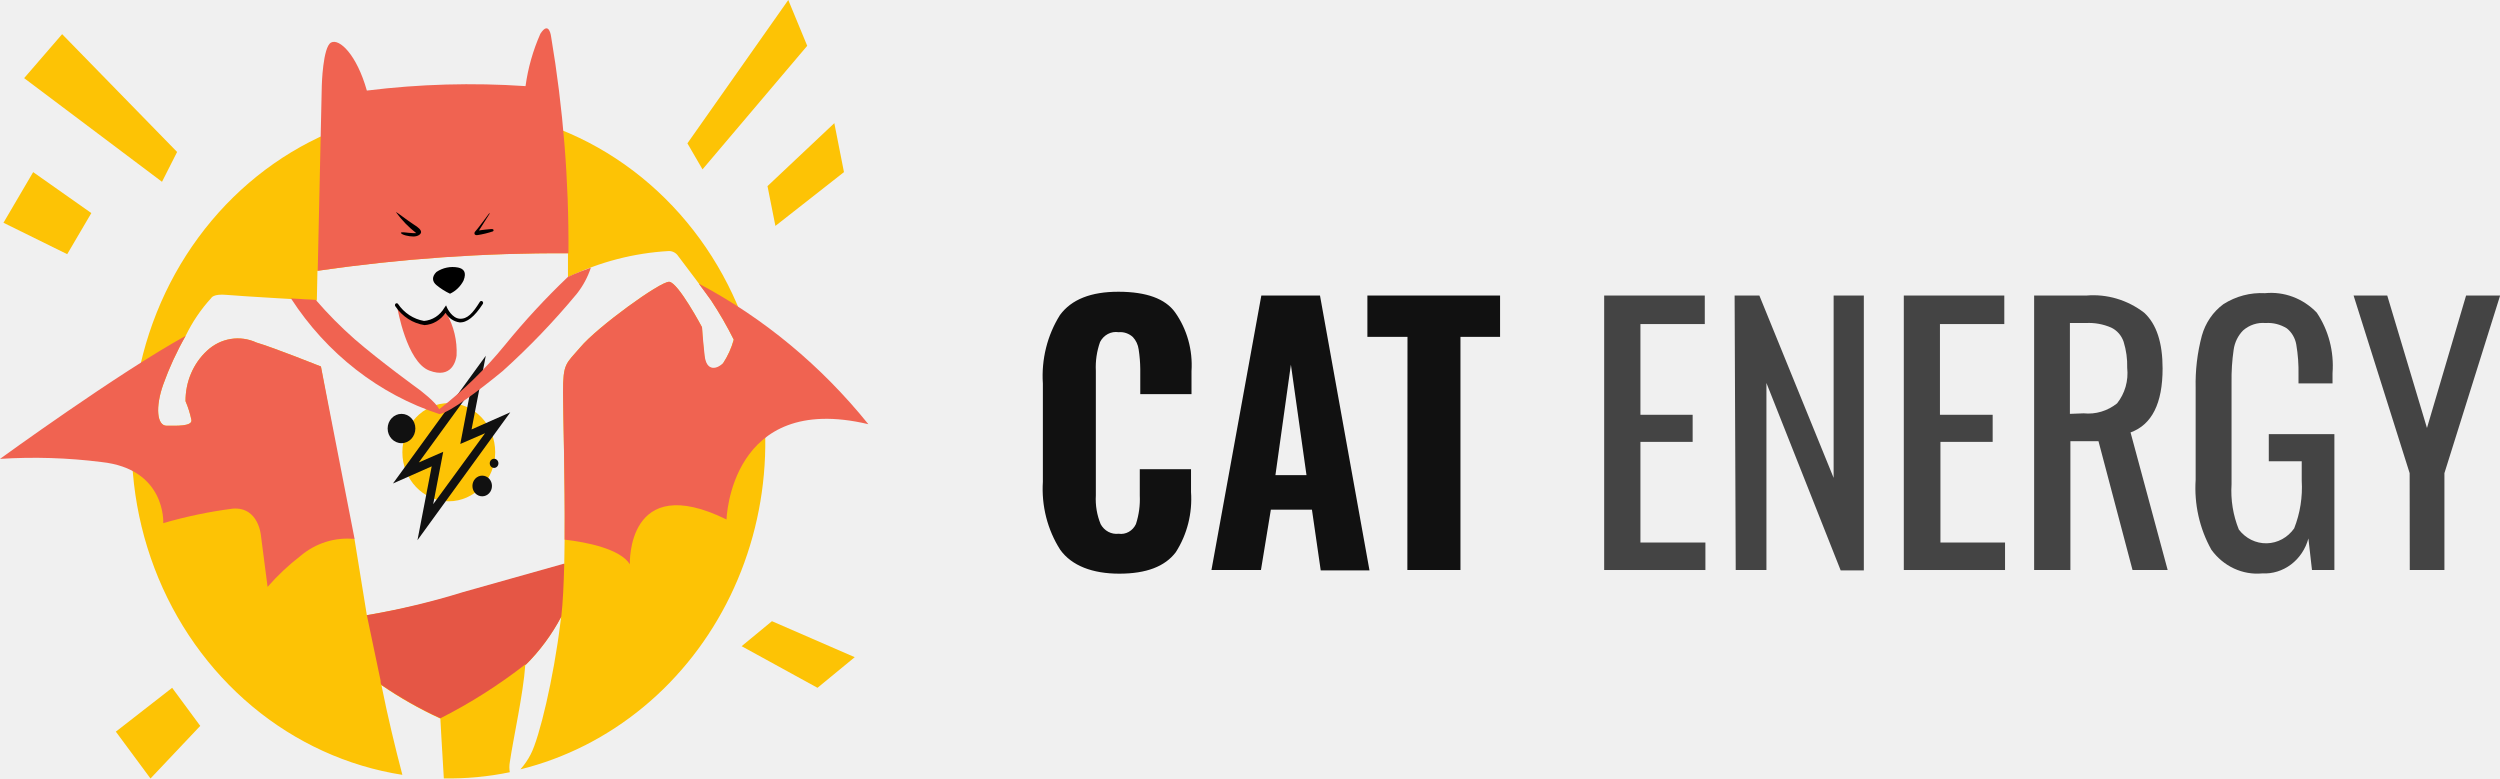
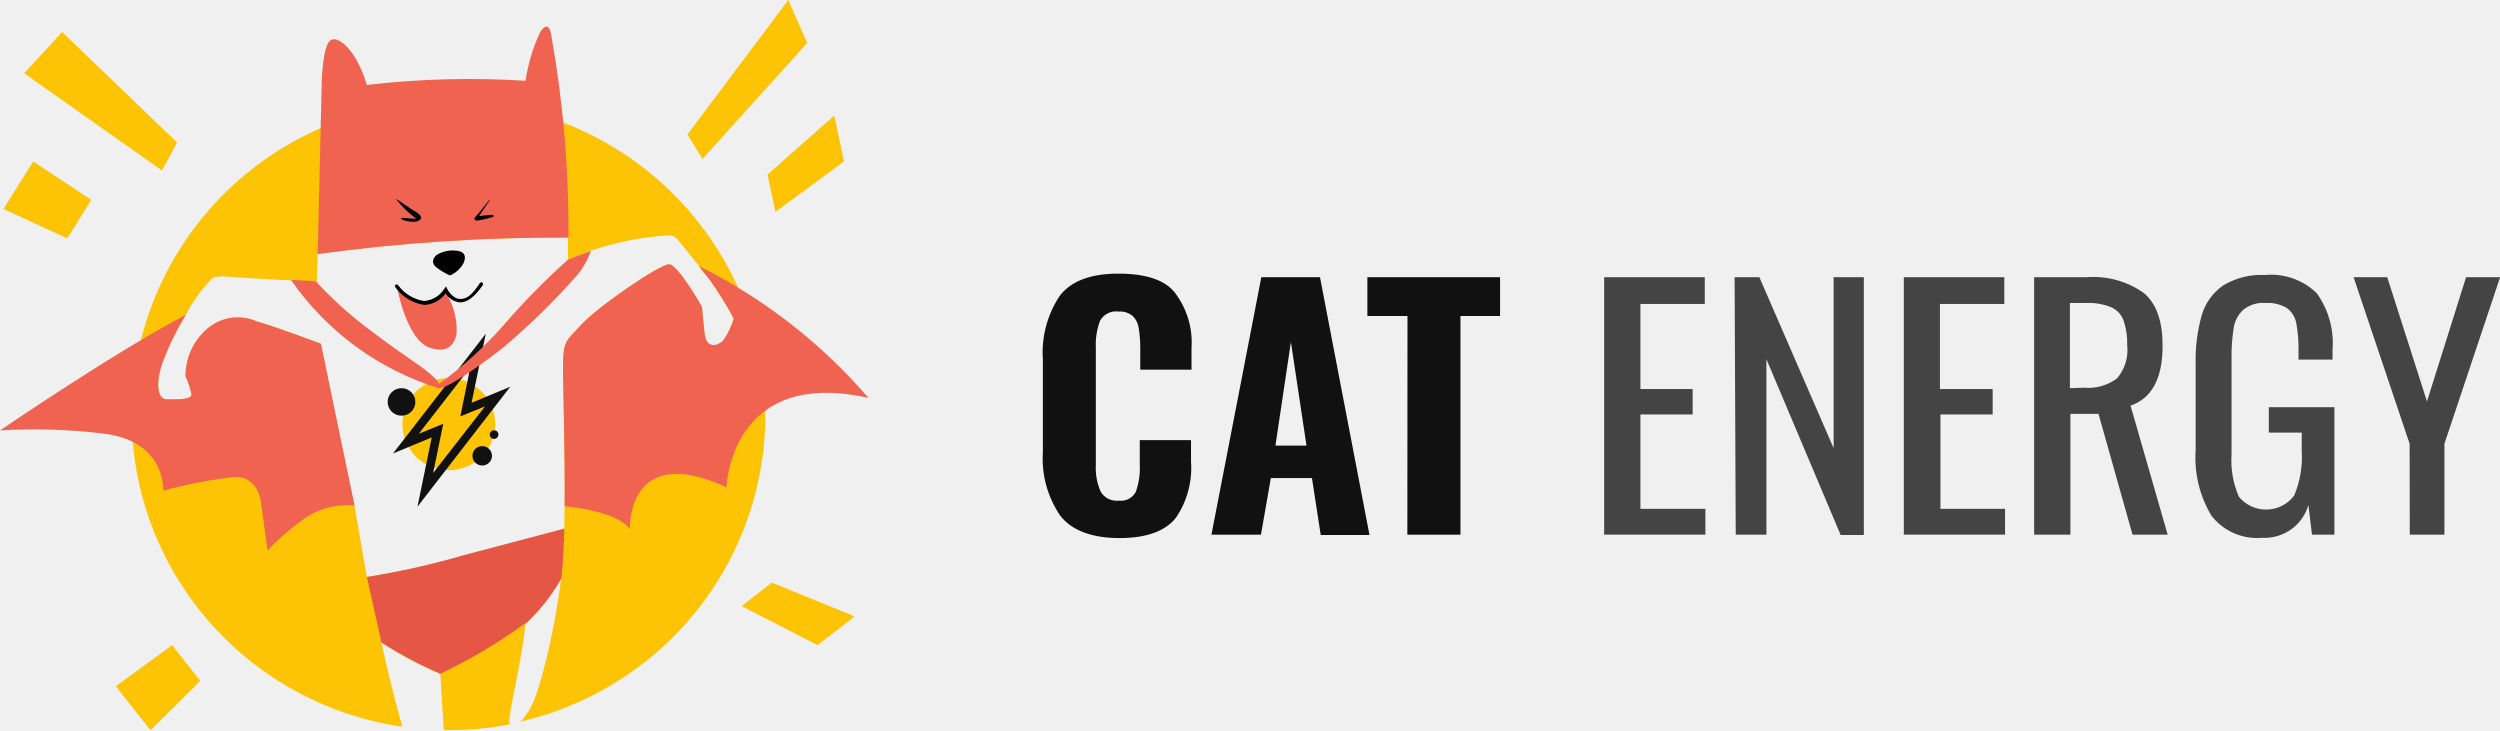
- <svg xmlns="http://www.w3.org/2000/svg" width="228" height="71" viewBox="0 0 228 71" fill="none">
-   <g clip-path="url(#clip0_2403_995)">
-     <path d="M67.59 28.648C65.644 23.718 62.51 19.413 58.501 16.162C54.492 12.912 49.747 10.829 44.739 10.122C39.731 9.414 34.636 10.107 29.96 12.131C25.285 14.155 21.193 17.44 18.092 21.658C14.991 25.875 12.989 30.879 12.286 36.17C11.583 41.46 12.204 46.853 14.086 51.811C15.968 56.769 19.046 61.119 23.013 64.427C26.98 67.736 31.698 69.886 36.696 70.666C36.041 68.171 35.375 65.414 34.788 62.489C36.496 63.66 38.293 64.679 40.161 65.533V65.533C40.161 65.533 40.296 68.111 40.477 70.988C42.495 71.025 44.512 70.837 46.493 70.427C46.442 70.127 46.442 69.82 46.493 69.52C46.821 67.288 47.724 63.265 47.904 60.675C49.206 59.387 50.31 57.893 51.178 56.246V56.246L51.11 56.771C50.489 61.856 49.191 67.288 48.401 68.792C48.145 69.29 47.83 69.751 47.464 70.164C51.55 69.151 55.379 67.21 58.684 64.475C61.99 61.741 64.694 58.279 66.609 54.33C68.523 50.38 69.603 46.038 69.772 41.603C69.942 37.169 69.197 32.748 67.59 28.648V28.648ZM65.931 33.172C65.434 33.686 64.407 34.032 64.238 32.48C64.068 30.928 64.023 29.842 64.023 29.842C64.023 29.842 61.845 25.748 61.032 25.7C60.219 25.652 54.451 29.842 52.927 31.668C51.607 33.208 51.347 33.101 51.347 35.81C51.347 37.852 51.595 45.563 51.46 51.459L42.261 54.05C39.369 54.927 36.428 55.613 33.456 56.103L32.327 49.144H32.169L29.268 33.423C29.268 33.423 24.968 31.704 23.387 31.239C22.645 30.895 21.826 30.784 21.026 30.917C20.226 31.05 19.479 31.423 18.872 31.991C18.254 32.563 17.759 33.27 17.422 34.063C17.085 34.856 16.914 35.717 16.92 36.586C17.158 37.141 17.34 37.721 17.461 38.317C17.518 38.89 16.107 38.83 15.204 38.83C14.301 38.83 14.165 37.111 14.877 35.094C15.431 33.543 16.119 32.049 16.931 30.63C17.542 29.362 18.329 28.199 19.267 27.18C19.267 27.18 19.425 26.774 20.678 26.894C21.931 27.013 28.896 27.407 28.896 27.407L28.952 24.697C36.522 23.592 44.157 23.057 51.799 23.098C51.799 23.826 51.799 24.554 51.799 25.282C54.693 23.885 57.81 23.076 60.987 22.895C61.157 22.89 61.325 22.93 61.477 23.012C61.629 23.093 61.759 23.213 61.856 23.36C62.24 23.874 64.576 26.941 64.847 27.383C65.606 28.53 66.296 29.726 66.913 30.964C66.701 31.748 66.37 32.49 65.931 33.16V33.172Z" fill="#FDC305" />
-     <path d="M63.73 25.867C64.261 26.583 64.724 27.216 64.859 27.407C65.618 28.554 66.308 29.75 66.925 30.988C66.71 31.746 66.382 32.463 65.954 33.113C65.457 33.626 64.43 33.972 64.261 32.42C64.091 30.869 64.024 29.842 64.024 29.842C64.024 29.842 61.845 25.748 61.032 25.7C60.22 25.652 54.452 29.842 52.928 31.668C51.607 33.208 51.348 33.101 51.348 35.81C51.348 37.601 51.539 43.748 51.494 49.215C53.538 49.454 56.54 50.051 57.443 51.459C57.443 51.459 57.116 42.889 66.259 47.377C66.259 47.377 66.575 35.691 79.194 38.687C74.904 33.361 69.645 29.001 63.73 25.867V25.867Z" fill="#F06351" />
-     <path d="M51.844 23.098C51.89 16.483 51.361 9.878 50.264 3.366C50.264 3.366 50.095 1.814 49.282 3.08C48.611 4.592 48.155 6.201 47.928 7.854C43.102 7.527 38.259 7.663 33.457 8.26C32.531 4.978 30.951 3.486 30.195 3.879C29.438 4.273 29.348 7.795 29.348 7.795L28.976 24.697C36.553 23.591 44.195 23.056 51.844 23.098V23.098Z" fill="#F06351" />
-     <path d="M51.189 56.246C51.336 54.969 51.414 53.274 51.46 51.4L42.261 53.99C39.37 54.888 36.43 55.593 33.457 56.103L34.709 62.071C34.709 62.203 34.709 62.334 34.788 62.465C36.496 63.636 38.293 64.655 40.161 65.509C42.891 64.129 45.491 62.478 47.927 60.579V60.651C49.223 59.37 50.323 57.884 51.189 56.246V56.246Z" fill="#E55645" />
-     <path d="M36.121 19.361C36.064 19.242 37.249 20.173 37.712 20.46C38.175 20.746 38.401 20.961 38.401 21.164C38.401 21.367 38.107 21.57 37.701 21.57C37.294 21.57 36.662 21.427 36.572 21.259C36.482 21.092 37.249 21.259 37.633 21.259H37.96C37.266 20.722 36.646 20.083 36.121 19.361Z" fill="black" />
-     <path d="M44.586 19.493C44.586 19.493 43.458 21.021 43.356 21.092C43.254 21.164 43.164 21.498 43.57 21.439C44.037 21.365 44.497 21.253 44.947 21.104C45.072 21.033 45.026 20.866 44.812 20.889C44.598 20.913 44.044 20.949 43.683 21.021L44.643 19.505C44.643 19.505 44.677 19.361 44.586 19.493Z" fill="black" />
-     <path d="M41.042 26.786C41.565 26.542 41.998 26.123 42.272 25.593C42.588 24.805 42.272 24.506 41.776 24.399C41.092 24.267 40.387 24.412 39.8 24.805C39.36 25.246 39.417 25.676 39.8 25.998C40.182 26.314 40.599 26.579 41.042 26.786V26.786Z" fill="black" />
-     <path d="M40.635 28.29C40.506 28.561 40.33 28.804 40.116 29.006C39.795 29.28 39.4 29.439 38.987 29.46C38.366 29.524 37.745 29.337 37.249 28.935C37.022 28.794 36.819 28.612 36.651 28.398C36.538 28.268 36.399 28.166 36.245 28.099C36.245 28.099 37.091 33.005 39.145 33.793C41.2 34.581 41.584 32.886 41.64 32.432C41.709 31.074 41.386 29.725 40.715 28.565C40.715 28.207 40.692 28.445 40.635 28.29Z" fill="#F06351" />
-     <path d="M38.717 29.651C38.188 29.571 37.681 29.378 37.225 29.085C36.769 28.791 36.374 28.403 36.064 27.944C36.036 27.911 36.021 27.869 36.021 27.825C36.021 27.781 36.036 27.738 36.064 27.705C36.079 27.689 36.096 27.677 36.116 27.668C36.135 27.66 36.156 27.655 36.177 27.655C36.198 27.655 36.219 27.66 36.238 27.668C36.258 27.677 36.275 27.689 36.29 27.705C36.569 28.12 36.923 28.471 37.332 28.74C37.741 29.008 38.196 29.188 38.671 29.269C39.047 29.239 39.411 29.115 39.733 28.908C40.055 28.7 40.325 28.415 40.523 28.075L40.681 27.849L40.793 28.111C40.793 28.111 41.222 29.018 41.922 29.066C42.622 29.114 43.119 28.565 43.762 27.526C43.786 27.488 43.823 27.462 43.865 27.453C43.908 27.444 43.952 27.453 43.988 27.479C44.024 27.504 44.048 27.543 44.057 27.588C44.066 27.633 44.057 27.679 44.033 27.717C43.28 28.887 42.569 29.448 41.9 29.4C41.641 29.364 41.393 29.267 41.174 29.116C40.955 28.965 40.771 28.765 40.635 28.529C40.415 28.855 40.128 29.125 39.796 29.319C39.464 29.513 39.095 29.627 38.717 29.651Z" fill="black" />
-     <path d="M40.929 45.718C43.267 45.718 45.162 43.714 45.162 41.242C45.162 38.769 43.267 36.765 40.929 36.765C38.591 36.765 36.696 38.769 36.696 41.242C36.696 43.714 38.591 45.718 40.929 45.718Z" fill="#FDC305" />
-     <path d="M46.539 37.601L43.006 39.165L44.304 32.444L35.838 44.094L39.371 42.531L38.073 49.263L46.539 37.601ZM38.197 42.173L42.893 35.715L41.979 40.49L44.236 39.511L39.507 45.98L40.421 41.206L38.197 42.173Z" fill="#111111" />
-     <path d="M36.617 40.418C37.315 40.418 37.881 39.819 37.881 39.081C37.881 38.343 37.315 37.744 36.617 37.744C35.919 37.744 35.353 38.343 35.353 39.081C35.353 39.819 35.919 40.418 36.617 40.418Z" fill="#111111" />
-     <path d="M43.977 45.264C44.469 45.264 44.868 44.842 44.868 44.321C44.868 43.8 44.469 43.378 43.977 43.378C43.484 43.378 43.085 43.8 43.085 44.321C43.085 44.842 43.484 45.264 43.977 45.264Z" fill="#111111" />
-     <path d="M45.06 42.674C45.279 42.674 45.456 42.487 45.456 42.256C45.456 42.026 45.279 41.838 45.06 41.838C44.842 41.838 44.665 42.026 44.665 42.256C44.665 42.487 44.842 42.674 45.06 42.674Z" fill="#111111" />
-     <path d="M51.788 25.258C49.75 27.201 47.831 29.278 46.042 31.477C44.261 33.661 42.25 35.623 40.049 37.326C39.8 36.694 38.209 35.512 38.209 35.512C38.209 35.512 34.664 32.946 32.339 30.928C31.082 29.821 29.898 28.625 28.795 27.347L26.537 27.216C29.796 32.25 34.57 35.969 40.083 37.768C41.053 37.601 43.785 35.536 45.828 33.853C48.245 31.679 50.509 29.321 52.601 26.798C53.163 26.091 53.599 25.282 53.887 24.411C52.601 24.864 51.788 25.258 51.788 25.258Z" fill="#F06351" />
-     <path d="M73.618 4.178L64.069 15.446L62.692 13.071L71.891 0L73.618 4.178Z" fill="#FDC305" />
-     <path d="M70.717 20.603L76.97 15.697L76.09 11.232L69.995 16.974L70.717 20.603Z" fill="#FDC305" />
-     <path d="M67.636 58.932L74.555 62.728L77.952 59.935L70.401 56.652L67.636 58.932Z" fill="#FDC305" />
-     <path d="M2.201 7.126L5.666 3.115L16.152 13.859L14.775 16.58L2.201 7.126Z" fill="#FDC305" />
-     <path d="M8.33 19.433L3.025 15.697L0.316 20.316L6.129 23.181L8.33 19.433Z" fill="#FDC305" />
-     <path d="M15.7 62.728L10.565 66.727L13.725 71L18.262 66.201L15.7 62.728Z" fill="#FDC305" />
-     <path d="M29.269 33.423C29.269 33.423 24.968 31.704 23.388 31.239C22.646 30.895 21.827 30.784 21.027 30.917C20.227 31.05 19.479 31.423 18.873 31.991C18.255 32.563 17.76 33.27 17.423 34.063C17.086 34.856 16.915 35.717 16.92 36.586C17.159 37.141 17.34 37.721 17.462 38.317C17.518 38.89 16.108 38.83 15.204 38.83C14.302 38.83 14.166 37.111 14.877 35.094C15.432 33.543 16.12 32.049 16.931 30.63C10.78 34.02 0 41.85 0 41.85C3.083 41.654 6.177 41.75 9.245 42.137C15.171 42.77 14.889 47.711 14.889 47.711C16.973 47.104 19.097 46.661 21.243 46.386C23.636 46.219 23.806 48.917 23.806 48.917L24.404 53.525C25.312 52.485 26.314 51.542 27.395 50.708C28.789 49.528 30.563 48.971 32.339 49.156V49.156L29.269 33.423Z" fill="#F06351" />
-     <path d="M96.69 50.135C95.527 48.312 94.972 46.133 95.11 43.939V34.987C94.963 32.777 95.511 30.578 96.668 28.732C97.714 27.307 99.501 26.599 102.029 26.607C104.557 26.615 106.269 27.24 107.165 28.481C108.257 30.02 108.789 31.922 108.666 33.841V35.942H103.993V33.662C103.987 33.062 103.938 32.463 103.846 31.871C103.79 31.443 103.604 31.045 103.316 30.737C103.138 30.576 102.932 30.454 102.709 30.378C102.486 30.302 102.251 30.274 102.018 30.296C101.683 30.243 101.34 30.3 101.038 30.46C100.735 30.621 100.486 30.876 100.325 31.191C100.028 32.029 99.897 32.923 99.941 33.817V45.181C99.889 46.081 100.04 46.98 100.381 47.807C100.544 48.105 100.786 48.346 101.076 48.501C101.367 48.656 101.694 48.717 102.018 48.678C102.336 48.726 102.659 48.666 102.943 48.507C103.227 48.349 103.456 48.099 103.598 47.795C103.871 46.955 103.99 46.068 103.948 45.181V42.793H108.621V44.858C108.758 46.806 108.269 48.745 107.232 50.361C106.239 51.674 104.523 52.319 102.085 52.319C99.647 52.319 97.74 51.603 96.69 50.135Z" fill="#111111" />
-     <path d="M115.033 26.953H120.383L124.898 52.02H120.45L119.649 46.482H115.902L114.999 51.985H110.484L115.033 26.953ZM119.152 43.331L117.73 33.256L116.319 43.331H119.152Z" fill="#111111" />
-     <path d="M128.363 30.725H124.706V26.953H136.806V30.725H133.194V51.985H128.352L128.363 30.725Z" fill="#111111" />
-     <path d="M146.3 26.953H155.476V29.555H149.607V37.828H154.37V40.299H149.607V49.478H155.533V51.985H146.3V26.953Z" fill="#444444" />
-     <path d="M158.197 26.953H160.454L167.227 43.581V26.953H169.981V52.02H167.87L161.098 34.927V51.985H158.298L158.197 26.953Z" fill="#444444" />
-     <path d="M173.627 26.953H182.792V29.555H176.923V37.828H181.731V40.299H176.968V49.478H182.86V51.985H173.627V26.953Z" fill="#444444" />
-     <path d="M185.513 26.953H190.276C192.153 26.794 194.023 27.348 195.547 28.517C196.676 29.555 197.229 31.25 197.229 33.602C197.229 36.785 196.255 38.731 194.306 39.439L197.692 51.985H194.486L191.382 40.239H188.82V51.985H185.513V26.953ZM190.028 37.696C191.115 37.808 192.203 37.484 193.076 36.789C193.43 36.345 193.695 35.829 193.855 35.273C194.014 34.717 194.064 34.132 194.001 33.554C194.024 32.745 193.913 31.937 193.674 31.167C193.577 30.883 193.427 30.623 193.233 30.401C193.039 30.18 192.805 30.002 192.545 29.878C191.812 29.56 191.022 29.417 190.231 29.46H188.775V37.744L190.028 37.696Z" fill="#444444" />
-     <path d="M201.677 50.135C200.598 48.209 200.098 45.981 200.244 43.748V35.393C200.205 33.78 200.395 32.171 200.808 30.618C201.134 29.451 201.827 28.436 202.772 27.741C203.913 27.014 205.234 26.665 206.564 26.738C207.425 26.652 208.293 26.765 209.108 27.07C209.923 27.375 210.665 27.865 211.282 28.505C212.365 30.109 212.877 32.067 212.727 34.032V34.963H209.623V34.187C209.644 33.259 209.576 32.331 209.42 31.418C209.317 30.832 209.011 30.308 208.562 29.949C207.976 29.584 207.3 29.413 206.621 29.46C205.883 29.393 205.151 29.633 204.578 30.128C204.11 30.598 203.804 31.22 203.709 31.895C203.566 32.878 203.502 33.873 203.517 34.867V44.166C203.427 45.579 203.655 46.995 204.183 48.296C204.489 48.697 204.878 49.017 205.319 49.235C205.761 49.452 206.243 49.559 206.73 49.549C207.217 49.538 207.695 49.41 208.128 49.175C208.561 48.939 208.937 48.602 209.228 48.189C209.772 46.812 210.008 45.321 209.917 43.832V42.065H206.914V39.594H212.896V51.985H210.853L210.526 49.108C210.267 50.064 209.711 50.899 208.946 51.477C208.182 52.056 207.255 52.344 206.316 52.295C205.433 52.377 204.545 52.222 203.734 51.845C202.923 51.467 202.216 50.879 201.677 50.135V50.135Z" fill="#444444" />
-     <path d="M219.76 43.151L214.647 26.953H217.717L221.34 39.033L224.907 26.953H228.011L222.931 43.151V51.985H219.771L219.76 43.151Z" fill="#444444" />
+ <svg xmlns="http://www.w3.org/2000/svg" width="202" height="59" viewBox="0 0 202 59" fill="none">
+   <g clip-path="url(#clip0_2403_439)">
+     <path d="M59.883 23.806C58.158 19.709 55.382 16.132 51.83 13.431C48.278 10.729 44.074 8.999 39.637 8.411C35.201 7.823 30.686 8.399 26.544 10.081C22.402 11.763 18.776 14.492 16.029 17.997C13.281 21.502 11.508 25.66 10.885 30.056C10.262 34.453 10.812 38.934 12.479 43.054C14.147 47.175 16.874 50.789 20.389 53.538C23.903 56.287 28.083 58.075 32.511 58.722C31.931 56.649 31.341 54.358 30.821 51.928C32.334 52.901 33.926 53.747 35.581 54.457C35.581 54.457 35.701 56.599 35.861 58.99C37.65 59.021 39.436 58.864 41.192 58.524C41.146 58.275 41.146 58.019 41.192 57.77C41.482 55.915 42.282 52.572 42.442 50.42C43.595 49.35 44.573 48.108 45.342 46.74L45.282 47.176C44.732 51.402 43.582 55.915 42.882 57.165C42.655 57.579 42.376 57.962 42.052 58.306C45.672 57.463 49.064 55.85 51.992 53.578C54.921 51.306 57.317 48.429 59.013 45.147C60.709 41.865 61.666 38.257 61.816 34.572C61.966 30.887 61.306 27.213 59.883 23.806ZM58.412 27.566C57.972 27.992 57.062 28.28 56.912 26.99C56.762 25.701 56.722 24.798 56.722 24.798C56.722 24.798 54.792 21.396 54.072 21.356C53.352 21.317 48.242 24.798 46.892 26.316C45.722 27.596 45.492 27.506 45.492 29.758C45.492 31.454 45.712 37.862 45.592 42.762L37.441 44.915C34.88 45.644 32.274 46.214 29.641 46.621L28.641 40.838H28.501L25.931 27.774C25.931 27.774 22.121 26.346 20.721 25.959C20.063 25.674 19.337 25.581 18.628 25.692C17.92 25.802 17.258 26.112 16.72 26.584C16.172 27.06 15.734 27.647 15.436 28.306C15.137 28.965 14.985 29.68 14.99 30.403C15.202 30.864 15.363 31.346 15.47 31.841C15.52 32.317 14.27 32.267 13.47 32.267C12.67 32.267 12.55 30.839 13.18 29.163C13.672 27.874 14.281 26.632 15 25.453C15.541 24.4 16.239 23.433 17.07 22.586C17.07 22.586 17.21 22.249 18.32 22.348C19.43 22.447 25.601 22.775 25.601 22.775L25.651 20.523C32.358 19.605 39.122 19.16 45.892 19.194C45.892 19.799 45.892 20.404 45.892 21.009C48.456 19.848 51.218 19.175 54.032 19.025C54.183 19.021 54.332 19.055 54.466 19.122C54.601 19.19 54.716 19.289 54.802 19.412C55.142 19.839 57.212 22.388 57.452 22.755C58.125 23.708 58.736 24.702 59.282 25.731C59.095 26.382 58.801 26.999 58.412 27.556V27.566Z" fill="#FDC305" />
+     <path d="M56.463 21.495C56.933 22.09 57.343 22.616 57.463 22.775C58.135 23.728 58.746 24.721 59.293 25.75C59.103 26.381 58.812 26.977 58.433 27.516C57.993 27.943 57.083 28.23 56.933 26.941C56.783 25.651 56.723 24.798 56.723 24.798C56.723 24.798 54.793 21.396 54.073 21.356C53.353 21.317 48.242 24.798 46.892 26.316C45.722 27.596 45.492 27.506 45.492 29.758C45.492 31.246 45.662 36.354 45.622 40.897C47.432 41.096 50.093 41.592 50.893 42.762C50.893 42.762 50.603 35.64 58.703 39.37C58.703 39.37 58.983 29.659 70.163 32.148C66.363 27.722 61.703 24.099 56.463 21.495Z" fill="#F06351" />
+     <path d="M45.932 19.194C45.973 13.697 45.504 8.209 44.532 2.797C44.532 2.797 44.382 1.508 43.662 2.559C43.068 3.816 42.664 5.153 42.462 6.527C38.187 6.255 33.896 6.368 29.642 6.864C28.821 4.136 27.421 2.896 26.751 3.224C26.081 3.551 26.001 6.477 26.001 6.477L25.671 20.523C32.385 19.604 39.155 19.159 45.932 19.194Z" fill="#F06351" />
+     <path d="M45.352 46.74C45.481 45.678 45.551 44.27 45.592 42.712L37.441 44.865C34.881 45.611 32.276 46.197 29.642 46.621L30.752 51.58C30.752 51.69 30.752 51.799 30.822 51.908C32.334 52.881 33.926 53.727 35.581 54.437C38 53.29 40.304 51.919 42.462 50.34V50.4C43.61 49.335 44.584 48.1 45.352 46.74Z" fill="#E55645" />
+     <path d="M32.002 16.089C31.952 15.99 33.002 16.764 33.412 17.002C33.822 17.24 34.022 17.418 34.022 17.587C34.022 17.756 33.762 17.924 33.402 17.924C33.042 17.924 32.482 17.805 32.402 17.666C32.322 17.527 33.002 17.666 33.342 17.666H33.632C33.016 17.22 32.467 16.689 32.002 16.089Z" fill="black" />
+     <path d="M39.502 16.198C39.502 16.198 38.502 17.468 38.412 17.527C38.322 17.587 38.242 17.865 38.602 17.815C39.015 17.754 39.423 17.661 39.822 17.537C39.932 17.478 39.892 17.339 39.702 17.359C39.512 17.379 39.022 17.408 38.702 17.468L39.552 16.208C39.552 16.208 39.582 16.089 39.502 16.198Z" fill="black" />
+     <path d="M36.362 22.259C36.825 22.056 37.208 21.708 37.452 21.267C37.732 20.612 37.452 20.364 37.012 20.275C36.406 20.166 35.782 20.286 35.262 20.612C34.872 20.979 34.922 21.336 35.262 21.604C35.599 21.867 35.969 22.087 36.362 22.259Z" fill="black" />
+     <path d="M36.002 23.509C35.887 23.734 35.731 23.936 35.542 24.104C35.257 24.331 34.907 24.463 34.542 24.481C33.991 24.534 33.441 24.378 33.002 24.044C32.8 23.927 32.621 23.776 32.472 23.598C32.371 23.49 32.249 23.405 32.112 23.35C32.112 23.35 32.862 27.427 34.682 28.081C36.502 28.736 36.842 27.328 36.892 26.951C36.953 25.822 36.667 24.701 36.072 23.737C36.072 23.439 36.052 23.638 36.002 23.509Z" fill="#F06351" />
+     <path d="M34.301 24.64C33.834 24.573 33.384 24.413 32.98 24.169C32.576 23.925 32.226 23.603 31.951 23.221C31.927 23.194 31.913 23.159 31.913 23.122C31.913 23.085 31.927 23.05 31.951 23.023C31.965 23.009 31.98 22.999 31.997 22.992C32.014 22.985 32.033 22.981 32.051 22.981C32.07 22.981 32.089 22.985 32.106 22.992C32.123 22.999 32.139 23.009 32.151 23.023C32.399 23.367 32.713 23.659 33.075 23.882C33.437 24.105 33.841 24.255 34.261 24.322C34.594 24.297 34.917 24.195 35.202 24.022C35.487 23.85 35.727 23.613 35.901 23.33L36.041 23.142L36.142 23.36C36.142 23.36 36.522 24.114 37.142 24.154C37.761 24.193 38.202 23.737 38.772 22.874C38.793 22.842 38.826 22.82 38.863 22.813C38.901 22.805 38.94 22.813 38.971 22.834C39.003 22.855 39.025 22.888 39.033 22.925C39.04 22.962 39.033 23.001 39.011 23.033C38.345 24.005 37.715 24.471 37.121 24.431C36.892 24.401 36.673 24.32 36.479 24.195C36.285 24.07 36.122 23.903 36.002 23.707C35.806 23.978 35.552 24.203 35.258 24.364C34.964 24.525 34.637 24.619 34.301 24.64Z" fill="black" />
+     <path d="M36.262 37.991C38.333 37.991 40.012 36.325 40.012 34.271C40.012 32.217 38.333 30.551 36.262 30.551C34.191 30.551 32.512 32.217 32.512 34.271C32.512 36.325 34.191 37.991 36.262 37.991Z" fill="#FDC305" />
+     <path d="M41.232 31.246L38.102 32.545L39.252 26.961L31.752 36.642L34.882 35.343L33.732 40.937L41.232 31.246ZM33.842 35.045L38.002 29.679L37.192 33.646L39.192 32.833L35.002 38.209L35.812 34.241L33.842 35.045Z" fill="#111111" />
+     <path d="M32.441 33.587C33.06 33.587 33.562 33.089 33.562 32.476C33.562 31.862 33.06 31.365 32.441 31.365C31.823 31.365 31.322 31.862 31.322 32.476C31.322 33.089 31.823 33.587 32.441 33.587Z" fill="#111111" />
+     <path d="M38.962 37.614C39.398 37.614 39.752 37.263 39.752 36.83C39.752 36.398 39.398 36.047 38.962 36.047C38.526 36.047 38.172 36.398 38.172 36.83C38.172 37.263 38.526 37.614 38.962 37.614Z" fill="#111111" />
+     <path d="M39.922 35.462C40.115 35.462 40.272 35.306 40.272 35.114C40.272 34.923 40.115 34.767 39.922 34.767C39.729 34.767 39.572 34.923 39.572 35.114C39.572 35.306 39.729 35.462 39.922 35.462Z" fill="#111111" />
+     <path d="M45.882 20.989C44.077 22.603 42.377 24.329 40.792 26.157C39.213 27.972 37.432 29.602 35.482 31.018C35.262 30.492 33.852 29.51 33.852 29.51C33.852 29.51 30.712 27.377 28.651 25.701C27.538 24.781 26.489 23.787 25.511 22.725L23.511 22.616C26.398 26.799 30.628 29.89 35.512 31.385C36.372 31.246 38.792 29.53 40.602 28.131C42.743 26.325 44.749 24.365 46.602 22.269C47.1 21.682 47.487 21.009 47.742 20.285C46.602 20.662 45.882 20.989 45.882 20.989Z" fill="#F06351" />
+     <path d="M65.223 3.472L56.763 12.836L55.543 10.862L63.693 0L65.223 3.472Z" fill="#FDC305" />
+     <path d="M62.653 17.121L68.193 13.044L67.413 9.334L62.013 14.105L62.653 17.121Z" fill="#FDC305" />
+     <path d="M59.923 48.972L66.053 52.126L69.063 49.805L62.373 47.077L59.923 48.972Z" fill="#FDC305" />
+     <path d="M1.95 5.922L5.02 2.589L14.31 11.516L13.09 13.778L1.95 5.922Z" fill="#FDC305" />
+     <path d="M7.38 16.149L2.68 13.044L0.28 16.883L5.43 19.263L7.38 16.149Z" fill="#FDC305" />
+     <path d="M13.91 52.126L9.36 55.449L12.16 59L16.18 55.012L13.91 52.126Z" fill="#FDC305" />
+     <path d="M25.931 27.774C25.931 27.774 22.121 26.346 20.721 25.959C20.064 25.674 19.338 25.581 18.629 25.692C17.92 25.802 17.258 26.112 16.721 26.584C16.173 27.06 15.735 27.647 15.436 28.306C15.137 28.965 14.986 29.68 14.991 30.403C15.202 30.864 15.363 31.346 15.471 31.841C15.521 32.317 14.271 32.267 13.471 32.267C12.671 32.267 12.551 30.839 13.181 29.163C13.672 27.874 14.281 26.632 15.001 25.453C9.55 28.27 0 34.777 0 34.777C2.732 34.614 5.473 34.693 8.19 35.015C13.441 35.541 13.191 39.647 13.191 39.647C15.037 39.142 16.919 38.775 18.821 38.546C20.941 38.407 21.091 40.649 21.091 40.649L21.621 44.478C22.426 43.614 23.313 42.831 24.271 42.137C25.506 41.157 27.078 40.694 28.651 40.848L25.931 27.774Z" fill="#F06351" />
+     <path d="M85.664 41.661C84.634 40.147 84.141 38.336 84.264 36.513V29.073C84.134 27.237 84.619 25.41 85.644 23.876C86.571 22.692 88.154 22.104 90.394 22.11C92.634 22.117 94.151 22.636 94.944 23.668C95.912 24.946 96.384 26.526 96.274 28.121V29.867H92.134V27.972C92.129 27.474 92.085 26.977 92.004 26.485C91.954 26.128 91.789 25.798 91.534 25.542C91.377 25.408 91.194 25.307 90.996 25.244C90.799 25.181 90.591 25.157 90.384 25.175C90.087 25.131 89.784 25.179 89.516 25.312C89.247 25.445 89.027 25.657 88.884 25.919C88.621 26.616 88.505 27.358 88.544 28.101V37.545C88.499 38.292 88.632 39.04 88.934 39.727C89.079 39.974 89.293 40.175 89.55 40.304C89.808 40.432 90.098 40.483 90.384 40.451C90.666 40.49 90.953 40.441 91.204 40.309C91.456 40.177 91.659 39.97 91.784 39.717C92.026 39.019 92.131 38.282 92.094 37.545V35.561H96.234V37.277C96.356 38.895 95.923 40.507 95.004 41.849C94.124 42.941 92.604 43.476 90.444 43.476C88.284 43.476 86.594 42.881 85.664 41.661Z" fill="#111111" />
+     <path d="M101.915 22.398H106.655L110.655 43.228H106.715L106.005 38.626H102.685L101.885 43.199H97.885L101.915 22.398ZM105.565 36.007L104.305 27.635L103.055 36.007H105.565Z" fill="#111111" />
+     <path d="M113.725 25.532H110.485V22.398H121.205V25.532H118.005V43.199H113.715L113.725 25.532Z" fill="#111111" />
+     <path d="M129.616 22.398H137.746V24.56H132.546V31.434H136.766V33.488H132.546V41.115H137.796V43.199H129.616V22.398Z" fill="#444444" />
+     <path d="M140.157 22.398H142.157L148.157 36.215V22.398H150.597V43.228H148.727L142.727 29.024V43.199H140.247L140.157 22.398Z" fill="#444444" />
+     <path d="M153.828 22.398H161.948V24.56H156.748V31.434H161.008V33.488H156.788V41.115H162.008V43.199H153.828V22.398Z" fill="#444444" />
+     <path d="M164.358 22.398H168.578C170.241 22.265 171.897 22.726 173.248 23.697C174.248 24.56 174.738 25.969 174.738 27.923C174.738 30.568 173.875 32.185 172.148 32.773L175.148 43.199H172.308L169.558 33.438H167.288V43.199H164.358V22.398ZM168.358 31.325C169.322 31.418 170.285 31.149 171.058 30.571C171.372 30.202 171.607 29.774 171.748 29.311C171.889 28.849 171.933 28.363 171.878 27.883C171.898 27.21 171.8 26.539 171.588 25.899C171.502 25.663 171.369 25.447 171.198 25.263C171.026 25.079 170.819 24.931 170.588 24.828C169.939 24.564 169.239 24.445 168.538 24.481H167.248V31.365L168.358 31.325Z" fill="#444444" />
+     <path d="M178.679 41.661C177.723 40.061 177.28 38.21 177.409 36.354V29.411C177.374 28.071 177.543 26.733 177.909 25.443C178.198 24.473 178.811 23.63 179.649 23.052C180.66 22.448 181.83 22.158 183.009 22.219C183.771 22.147 184.54 22.241 185.262 22.495C185.984 22.749 186.642 23.155 187.189 23.687C188.148 25.02 188.602 26.647 188.469 28.28V29.054H185.719V28.409C185.738 27.638 185.677 26.867 185.539 26.108C185.448 25.621 185.177 25.186 184.779 24.887C184.26 24.584 183.66 24.442 183.059 24.481C182.406 24.425 181.756 24.625 181.249 25.036C180.834 25.427 180.563 25.944 180.479 26.504C180.352 27.322 180.295 28.148 180.309 28.974V36.701C180.229 37.876 180.432 39.052 180.899 40.133C181.17 40.466 181.515 40.733 181.906 40.913C182.297 41.094 182.725 41.183 183.156 41.174C183.587 41.166 184.011 41.059 184.394 40.864C184.778 40.668 185.111 40.387 185.369 40.044C185.851 38.9 186.059 37.661 185.979 36.424V34.956H183.319V32.902H188.619V43.199H186.809L186.519 40.808C186.29 41.602 185.796 42.296 185.119 42.777C184.442 43.258 183.621 43.497 182.789 43.456C182.007 43.525 181.22 43.396 180.501 43.082C179.783 42.768 179.156 42.279 178.679 41.661Z" fill="#444444" />
+     <path d="M194.699 35.858L190.169 22.398H192.889L196.099 32.436L199.259 22.398H202.009L197.509 35.858V43.199H194.709L194.699 35.858Z" fill="#444444" />
  </g>
  <defs>
-     <clipPath id="clip0_2403_995">
-       <rect width="228" height="71" fill="white" />
+     <clipPath id="clip0_2403_439">
+       <rect width="202" height="59" fill="white" />
    </clipPath>
  </defs>
</svg>
